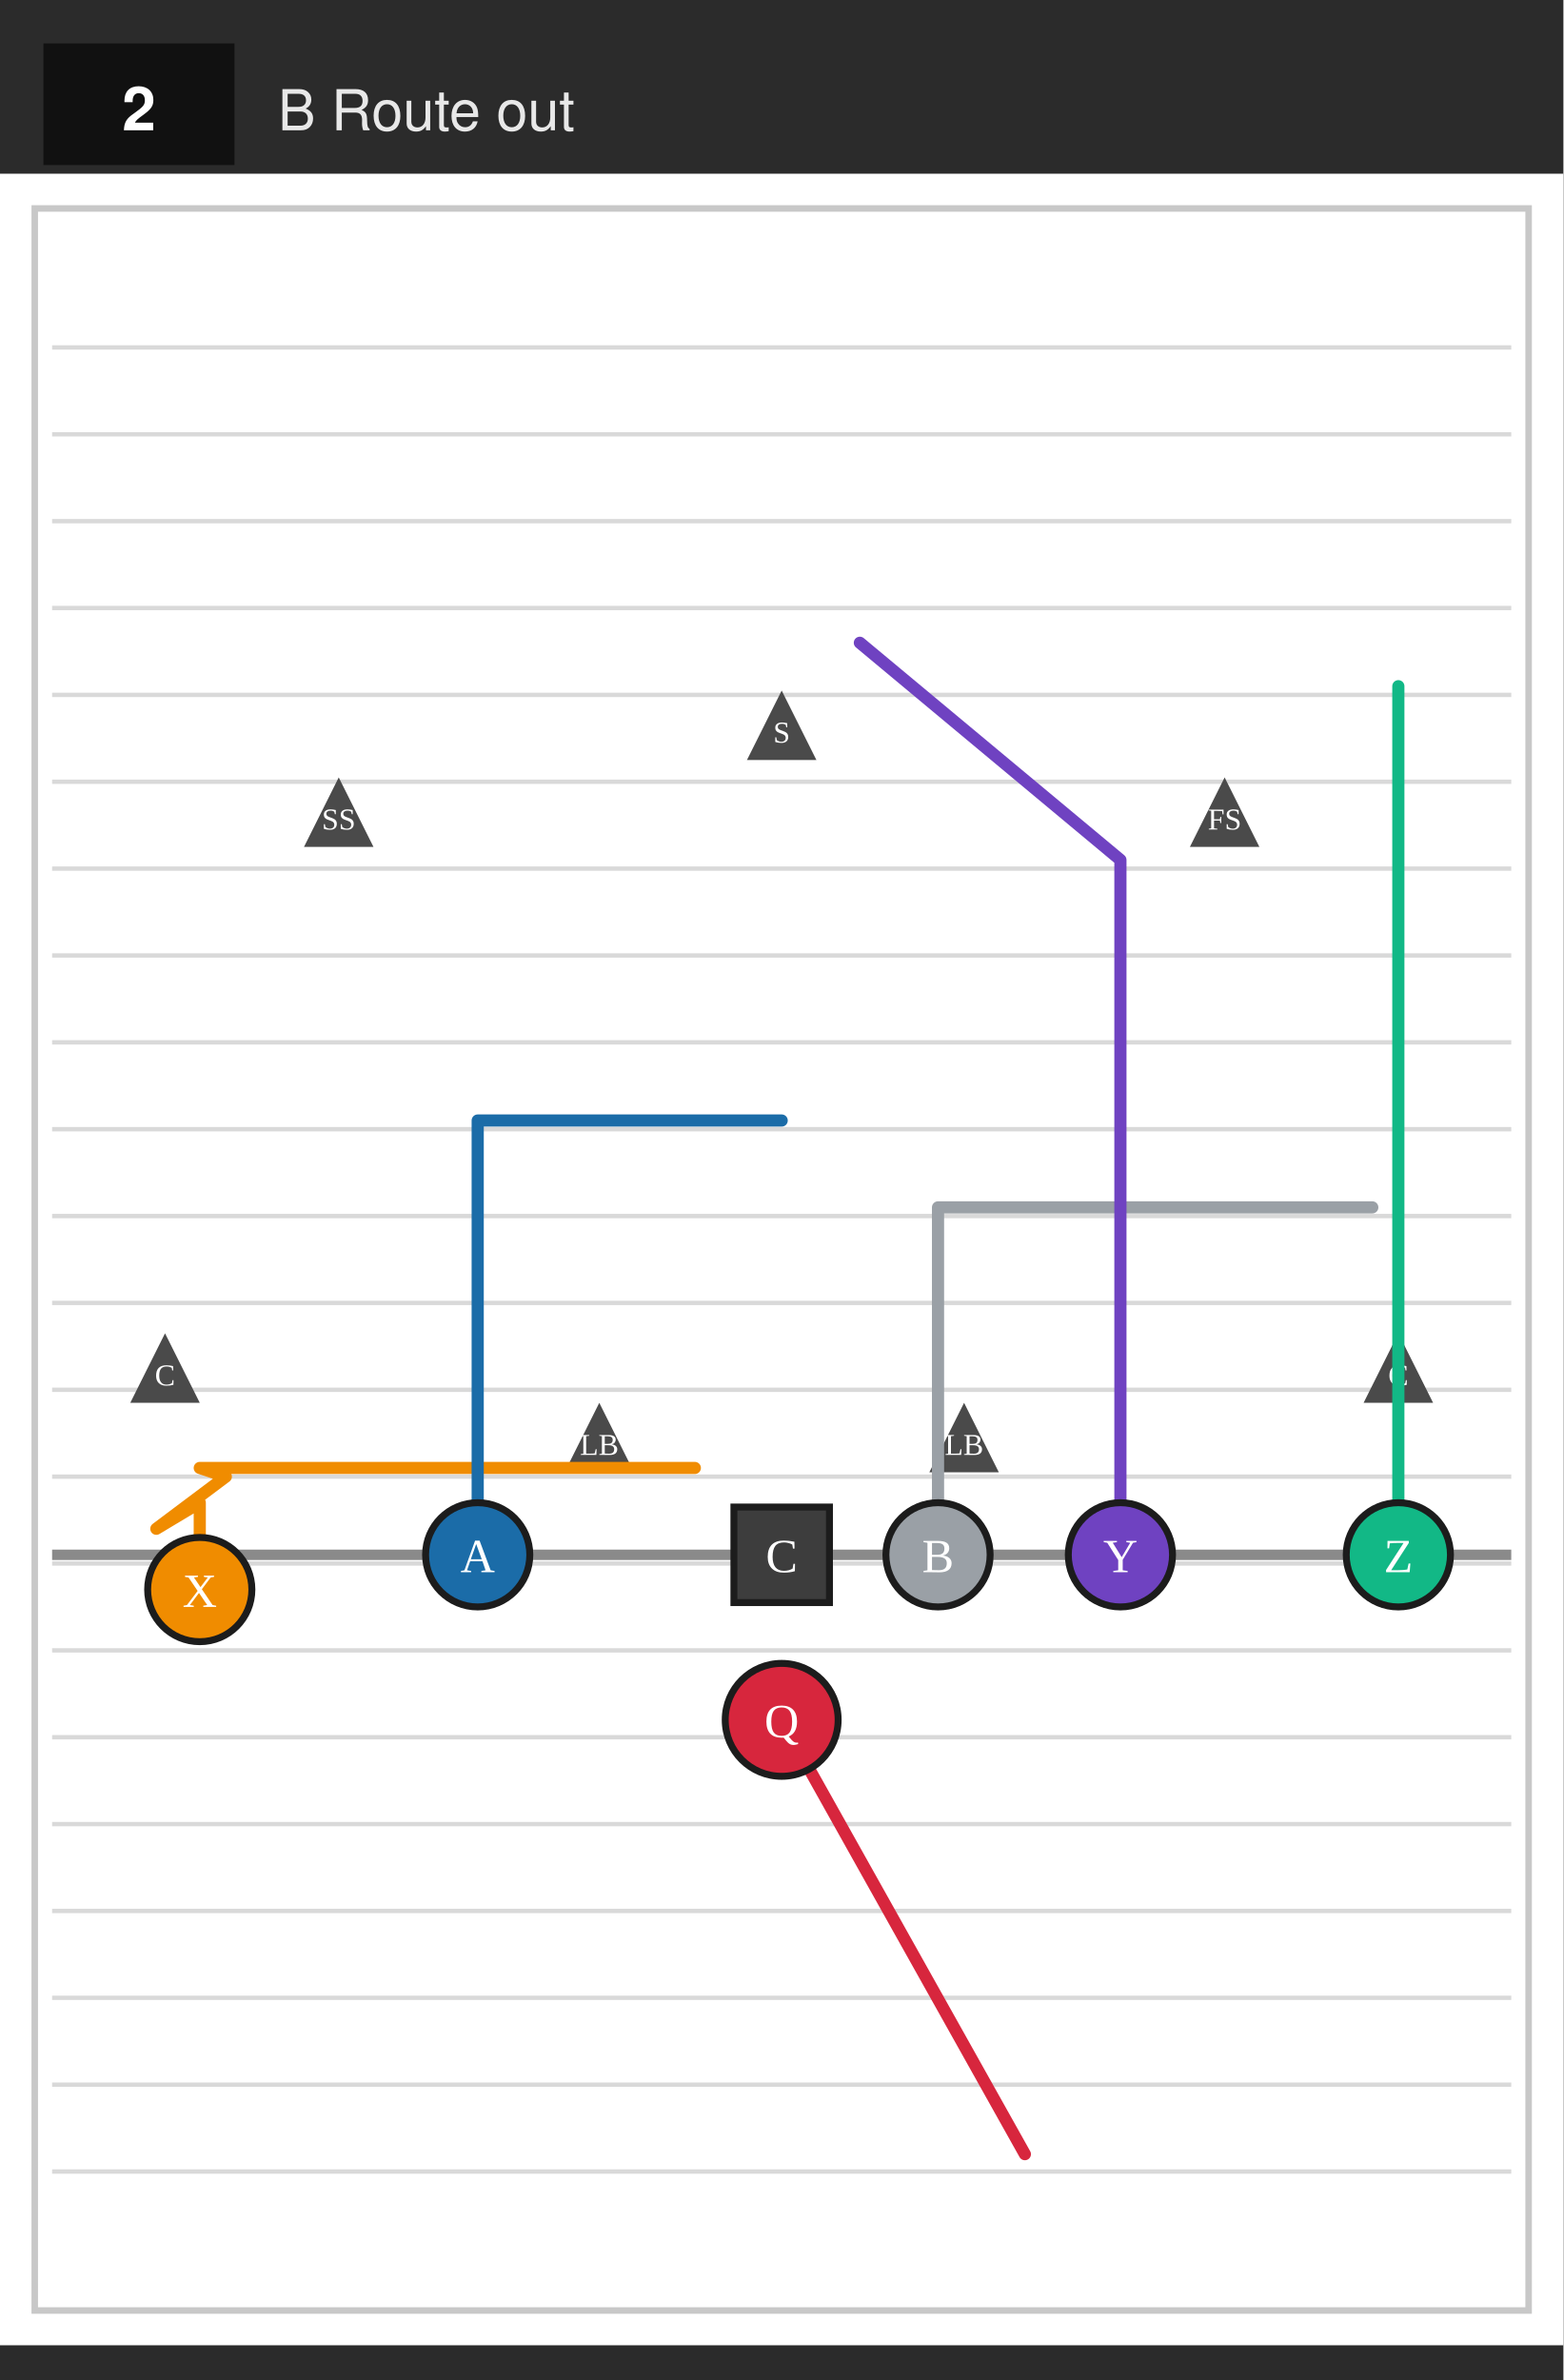
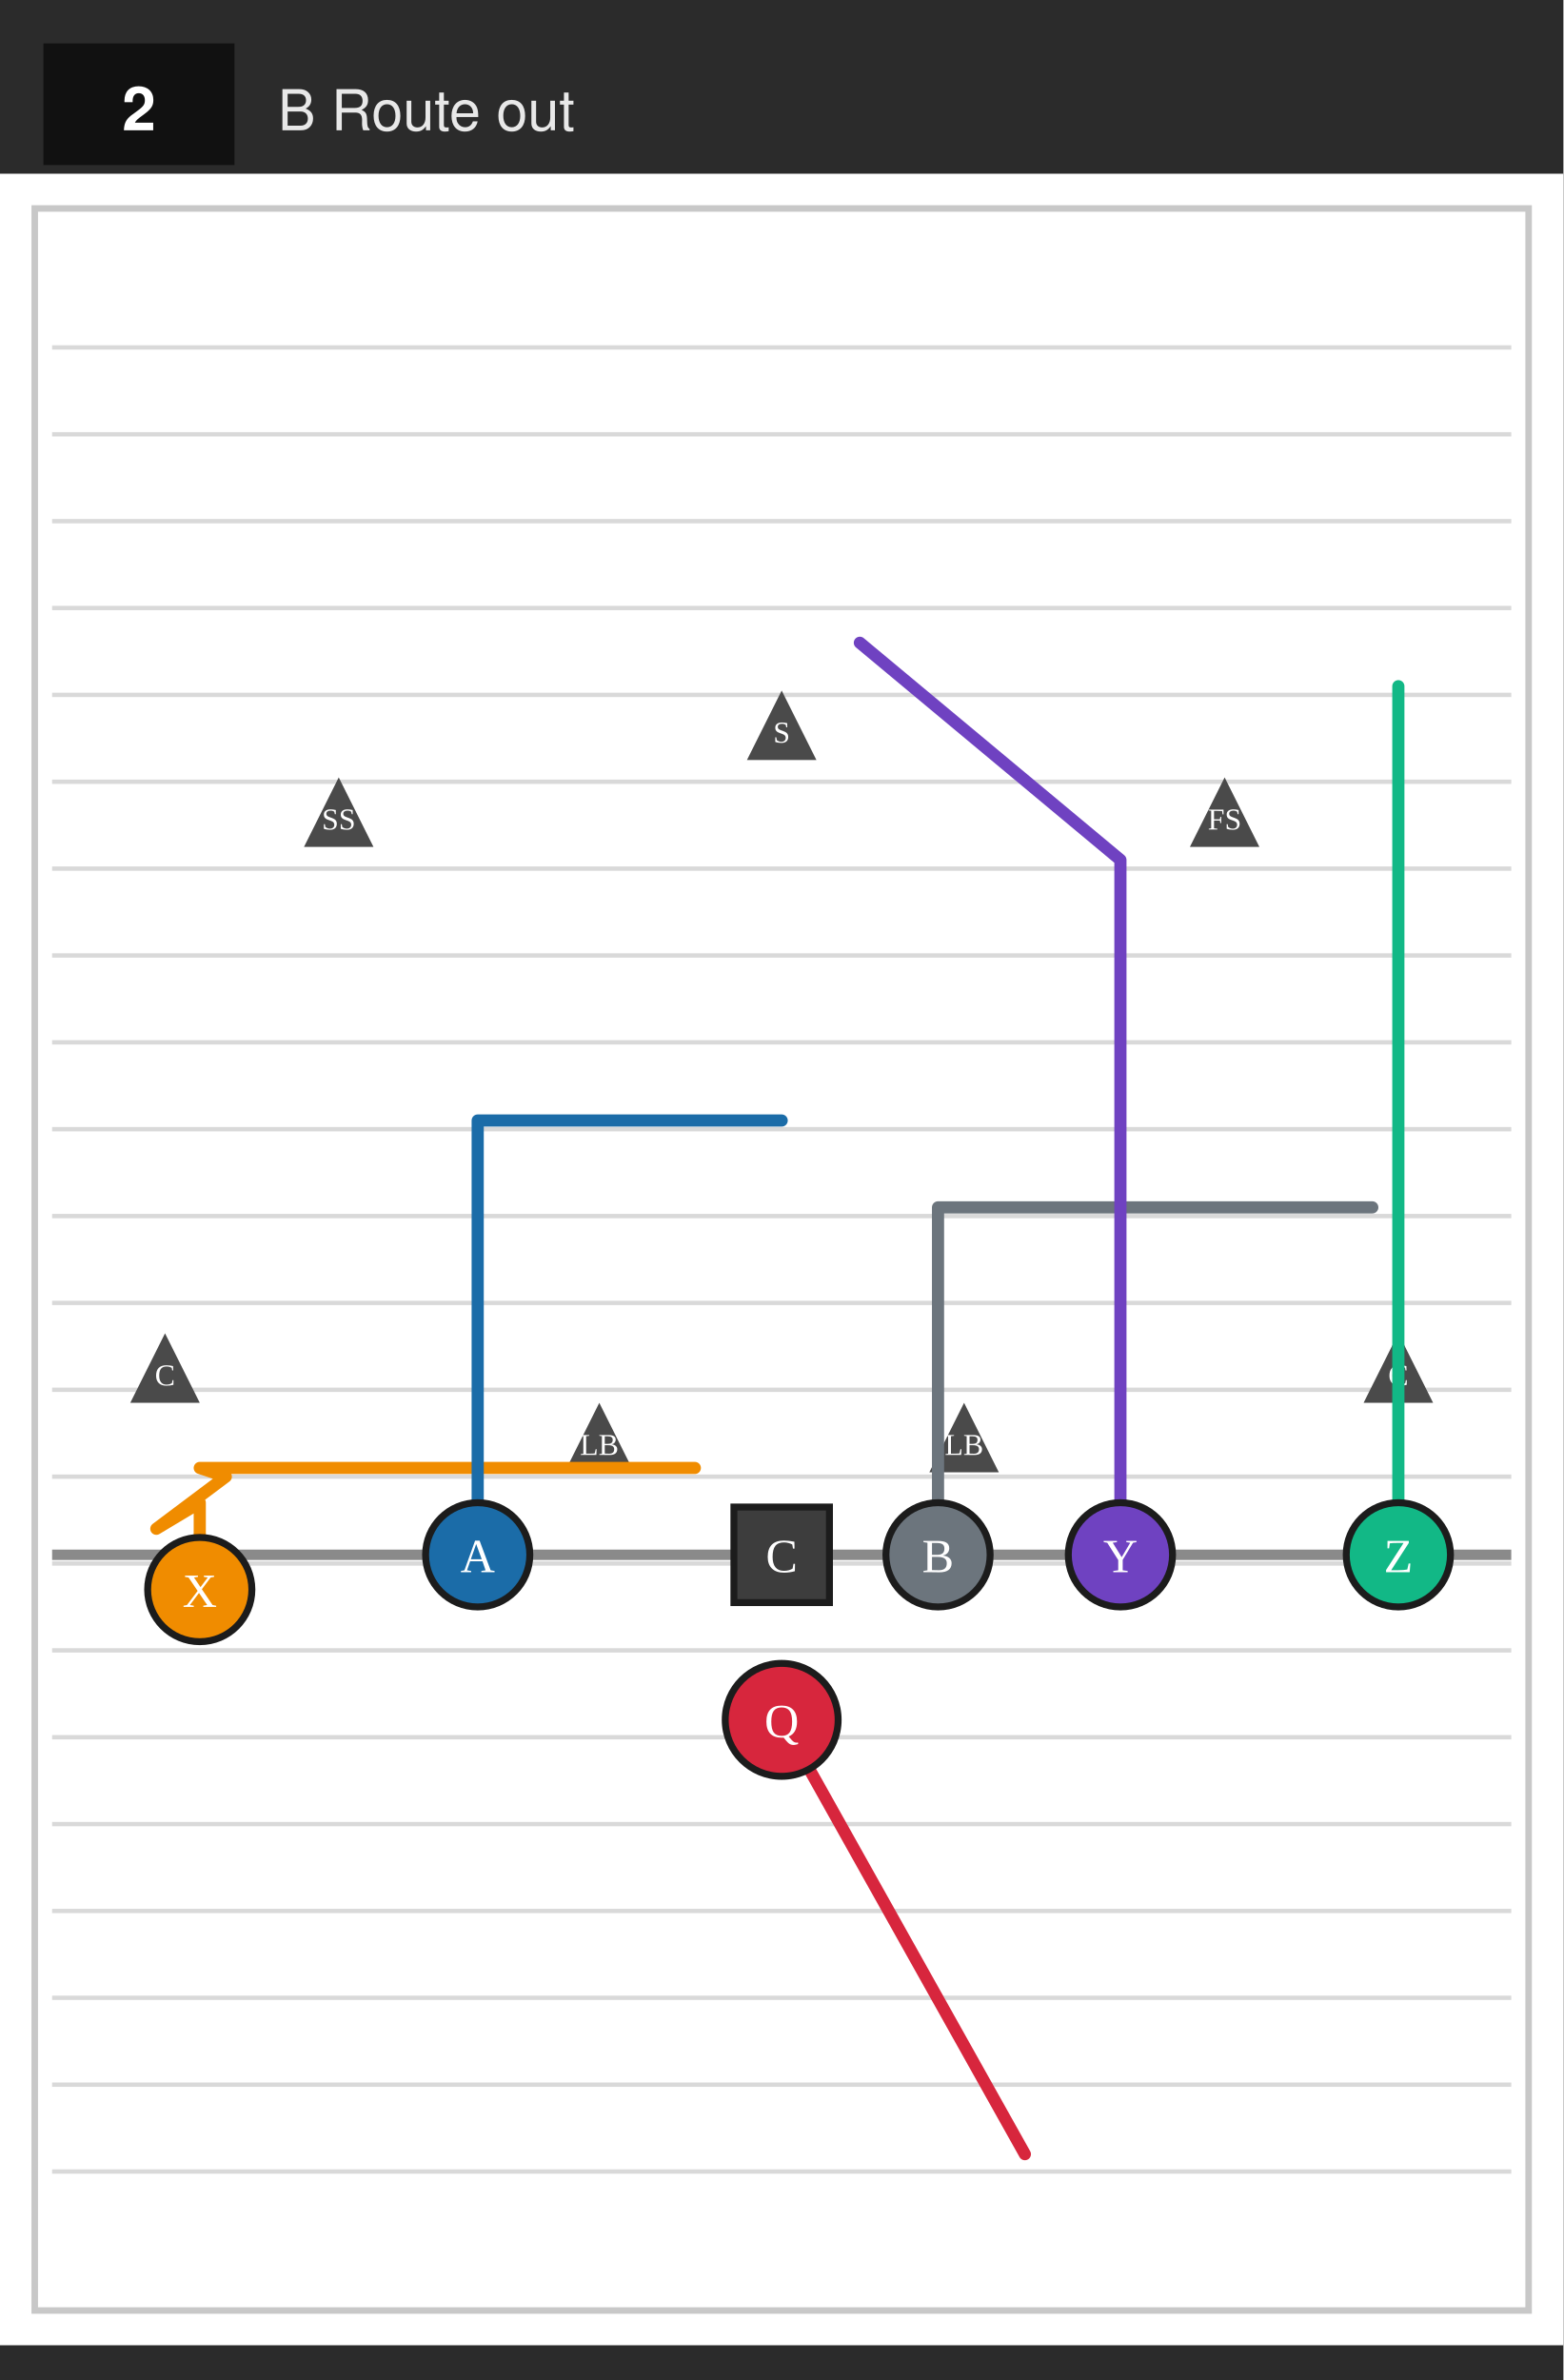
<svg xmlns="http://www.w3.org/2000/svg" viewBox="0 0 360 548" role="img" aria-label="2 B Route out">
  <rect width="360" height="548" fill="#2B2B2B" />
  <rect x="10" y="10" width="44" height="28" fill="#111" />
  <text x="32" y="30" fill="#fff" text-anchor="middle" font-size="14" font-family="Figtree,Helvetica,sans-serif" font-weight="700">2</text>
  <text x="64" y="30" fill="#E8E8E8" font-size="13" font-family="Figtree,Helvetica,sans-serif">B Route out</text>
  <g transform="translate(0,40)">
    <rect width="360" height="500" fill="#fff" />
    <rect x="8" y="8" width="344" height="484" fill="none" stroke="#C8C8C8" stroke-width="1.5" />
    <path d="M12 40H348M12 60H348M12 80H348M12 100H348M12 120H348M12 140H348M12 160H348M12 180H348M12 200H348M12 220H348M12 240H348M12 260H348M12 280H348M12 300H348M12 320H348M12 340H348M12 360H348M12 380H348M12 400H348M12 420H348M12 440H348M12 460H348" fill="none" stroke="#D9D9D9" stroke-width="1" />
    <path d="M12 318H348" fill="none" stroke="#8A8A8A" stroke-width="2.4" />
    <polygon points="38,267 46,283 30,283" fill="#4A4A4A" />
    <text x="38" y="279" fill="#fff" text-anchor="middle" font-size="7">C</text>
    <polygon points="322,267 330,283 314,283" fill="#4A4A4A" />
    <text x="322" y="279" fill="#fff" text-anchor="middle" font-size="7">C</text>
    <polygon points="138,283 146,299 130,299" fill="#4A4A4A" />
    <text x="138" y="295" fill="#fff" text-anchor="middle" font-size="7">LB</text>
    <polygon points="222,283 230,299 214,299" fill="#4A4A4A" />
    <text x="222" y="295" fill="#fff" text-anchor="middle" font-size="7">LB</text>
    <polygon points="78,139 86,155 70,155" fill="#4A4A4A" />
    <text x="78" y="151" fill="#fff" text-anchor="middle" font-size="7">SS</text>
    <polygon points="180,119 188,135 172,135" fill="#4A4A4A" />
    <text x="180" y="131" fill="#fff" text-anchor="middle" font-size="7">S</text>
    <polygon points="282,139 290,155 274,155" fill="#4A4A4A" />
    <text x="282" y="151" fill="#fff" text-anchor="middle" font-size="7">FS</text>
    <path d="M180 356 L236 456" fill="none" stroke="#D7263D" stroke-width="2.8" stroke-linecap="round" stroke-linejoin="round" />
    <path d="M46 326 L46 306 L36 312 L52 300 L46 298 L160 298" fill="none" stroke="#F08C00" stroke-width="2.8" stroke-linecap="round" stroke-linejoin="round" />
    <path d="M110 318 L110 218 L180 218" fill="none" stroke="#1B6CA8" stroke-width="2.8" stroke-linecap="round" stroke-linejoin="round" />
-     <path d="M216 318 L216 238 L316 238" fill="none" stroke="#9AA0A6" stroke-width="2.8" stroke-linecap="round" stroke-linejoin="round" />
+     <path d="M216 318 L216 238 L316 238" fill="none" stroke="#6C757D" stroke-width="2.8" stroke-linecap="round" stroke-linejoin="round" />
    <path d="M258 318 L258 158 L198 108" fill="none" stroke="#6F42C1" stroke-width="2.8" stroke-linecap="round" stroke-linejoin="round" />
    <path d="M322 318 L322 118" fill="none" stroke="#12B886" stroke-width="2.8" stroke-linecap="round" stroke-linejoin="round" />
    <circle cx="180" cy="356" r="13" fill="#D7263D" stroke="#1C1C1C" stroke-width="1.6" />
    <text x="180" y="360" fill="#fff" text-anchor="middle" font-size="11">Q</text>
    <rect x="169" y="307" width="22" height="22" fill="#3D3D3D" stroke="#1C1C1C" stroke-width="1.6" />
    <text x="180" y="322" fill="#fff" text-anchor="middle" font-size="11">C</text>
    <circle cx="46" cy="326" r="12" fill="#F08C00" stroke="#1C1C1C" stroke-width="1.6" />
    <text x="46" y="330" fill="#fff" text-anchor="middle" font-size="11">X</text>
    <circle cx="110" cy="318" r="12" fill="#1B6CA8" stroke="#1C1C1C" stroke-width="1.6" />
    <text x="110" y="322" fill="#fff" text-anchor="middle" font-size="11">A</text>
-     <circle cx="216" cy="318" r="12" fill="#9AA0A6" stroke="#1C1C1C" stroke-width="1.6" />
+     <circle cx="216" cy="318" r="12" fill="#6C757D" stroke="#1C1C1C" stroke-width="1.6" />
    <text x="216" y="322" fill="#fff" text-anchor="middle" font-size="11">B</text>
    <circle cx="258" cy="318" r="12" fill="#6F42C1" stroke="#1C1C1C" stroke-width="1.6" />
    <text x="258" y="322" fill="#fff" text-anchor="middle" font-size="11">Y</text>
    <circle cx="322" cy="318" r="12" fill="#12B886" stroke="#1C1C1C" stroke-width="1.6" />
    <text x="322" y="322" fill="#fff" text-anchor="middle" font-size="11">Z</text>
  </g>
</svg>
